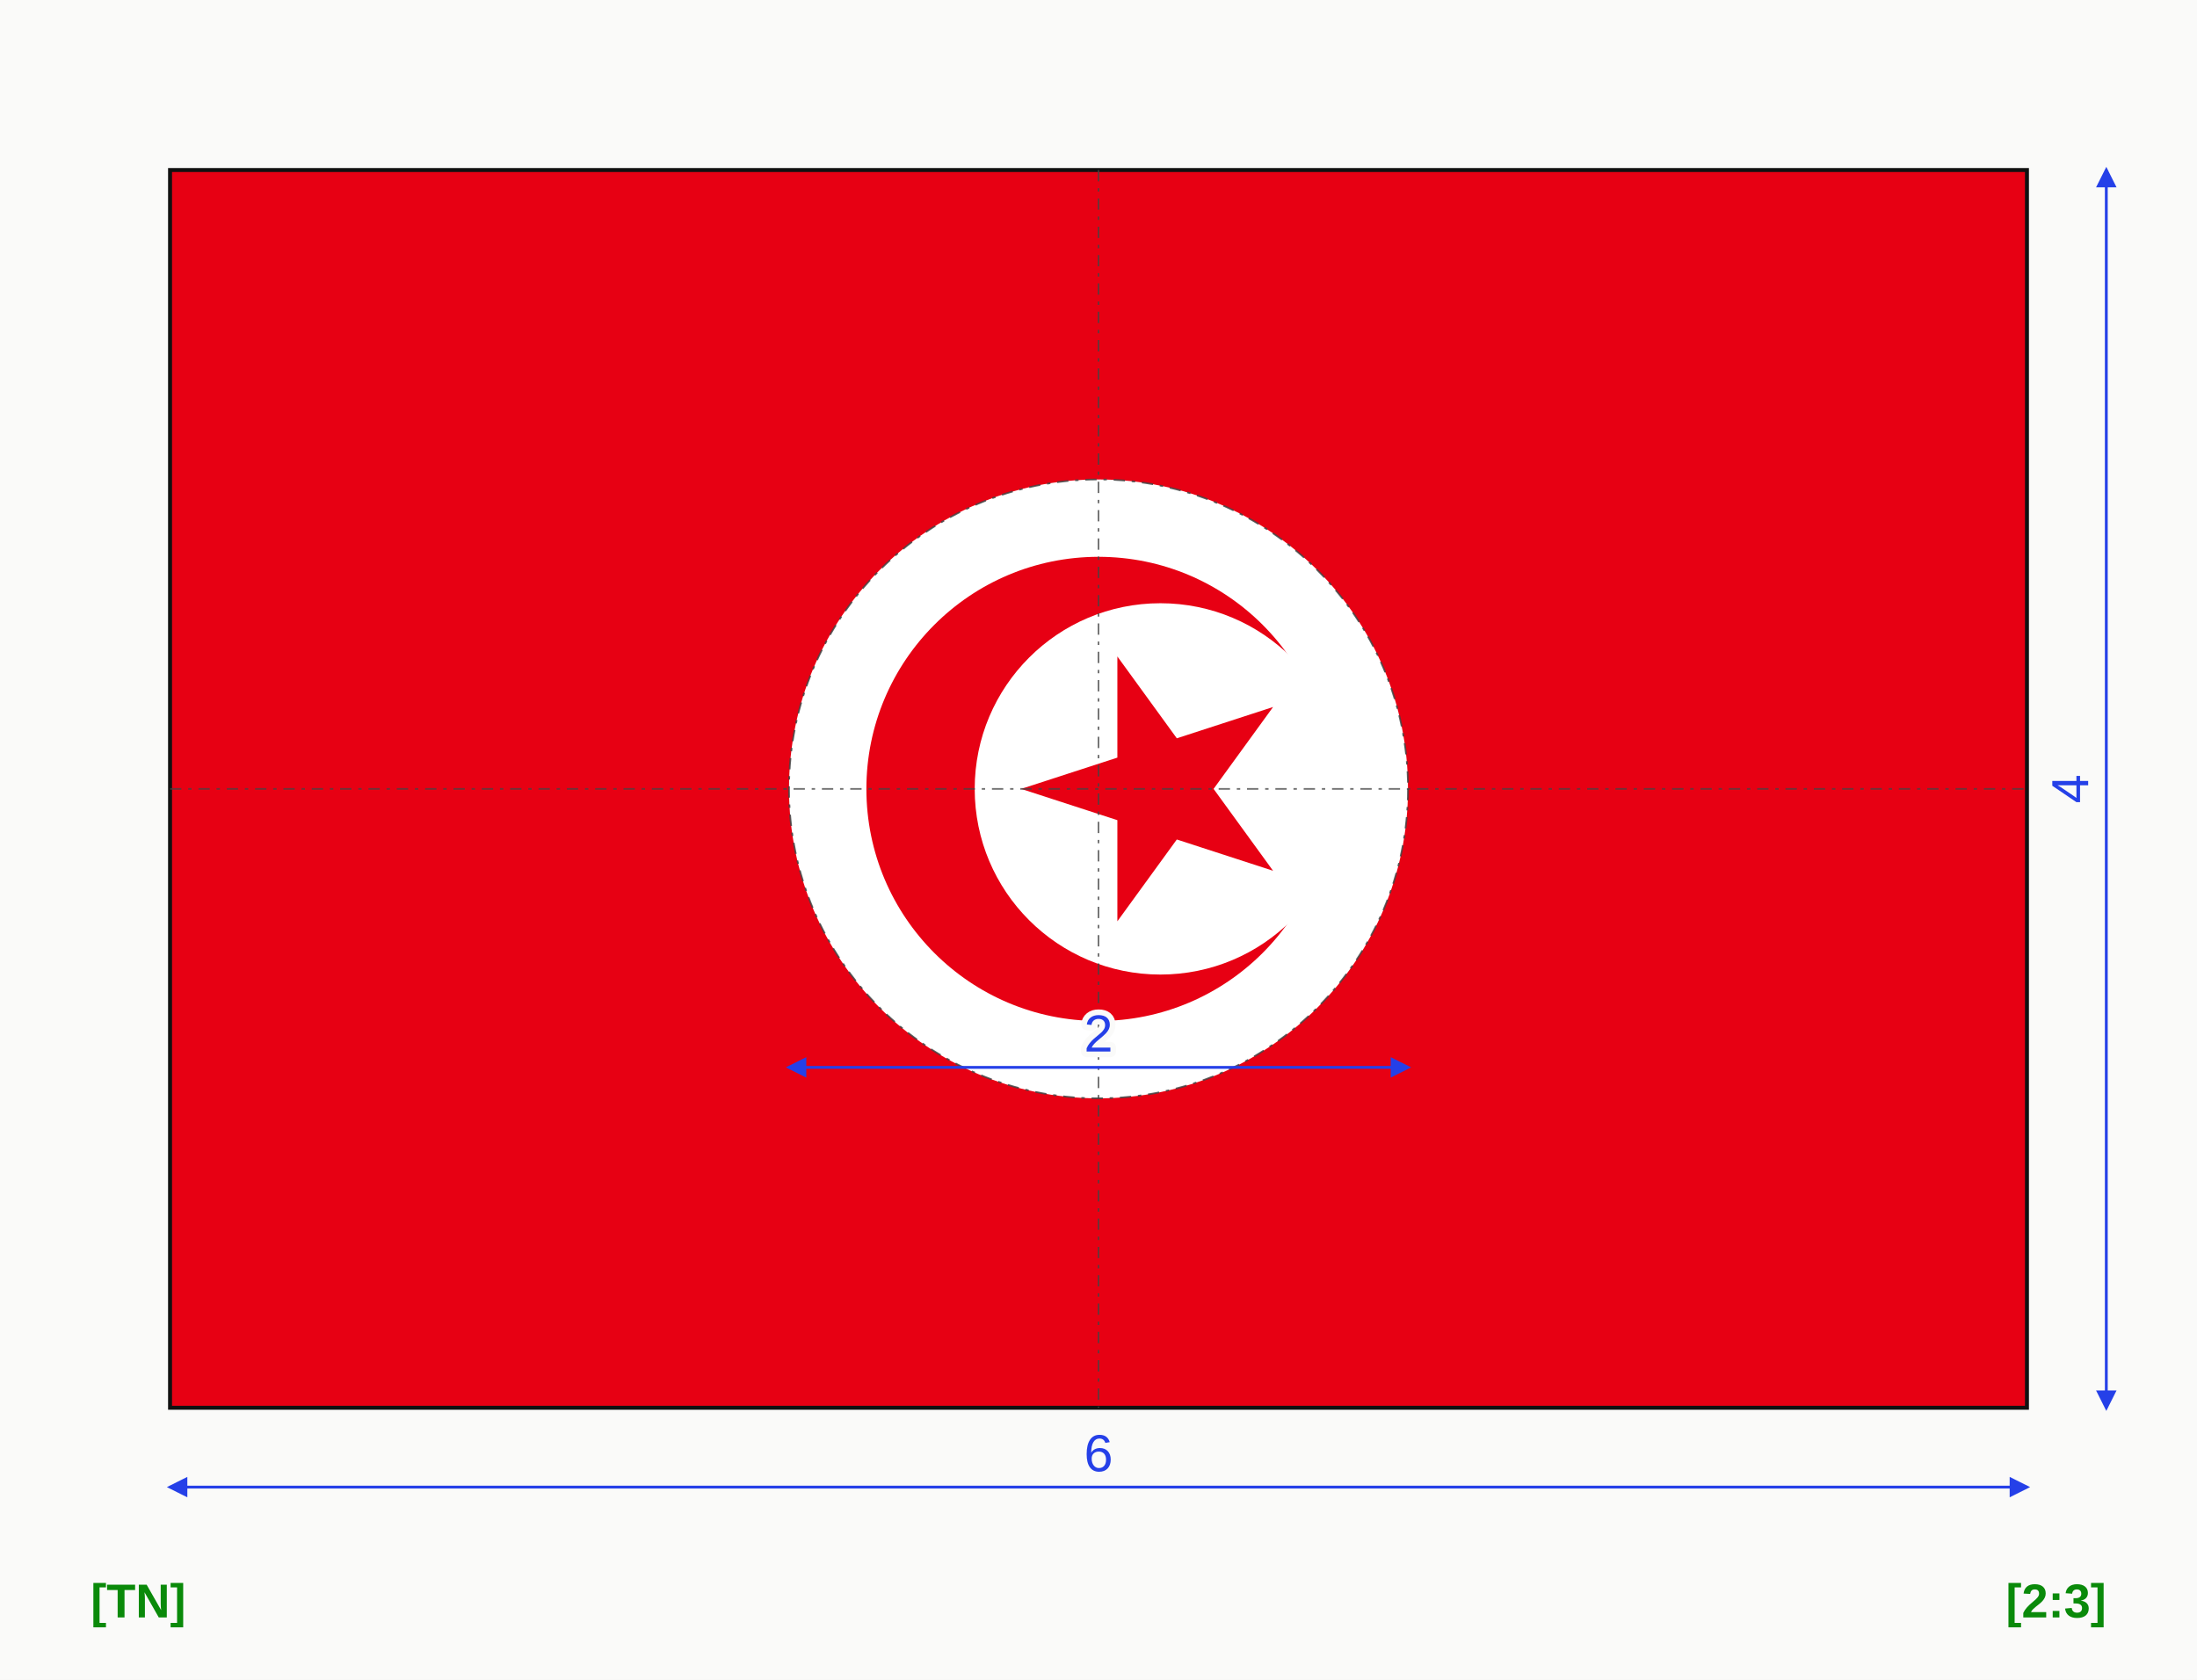
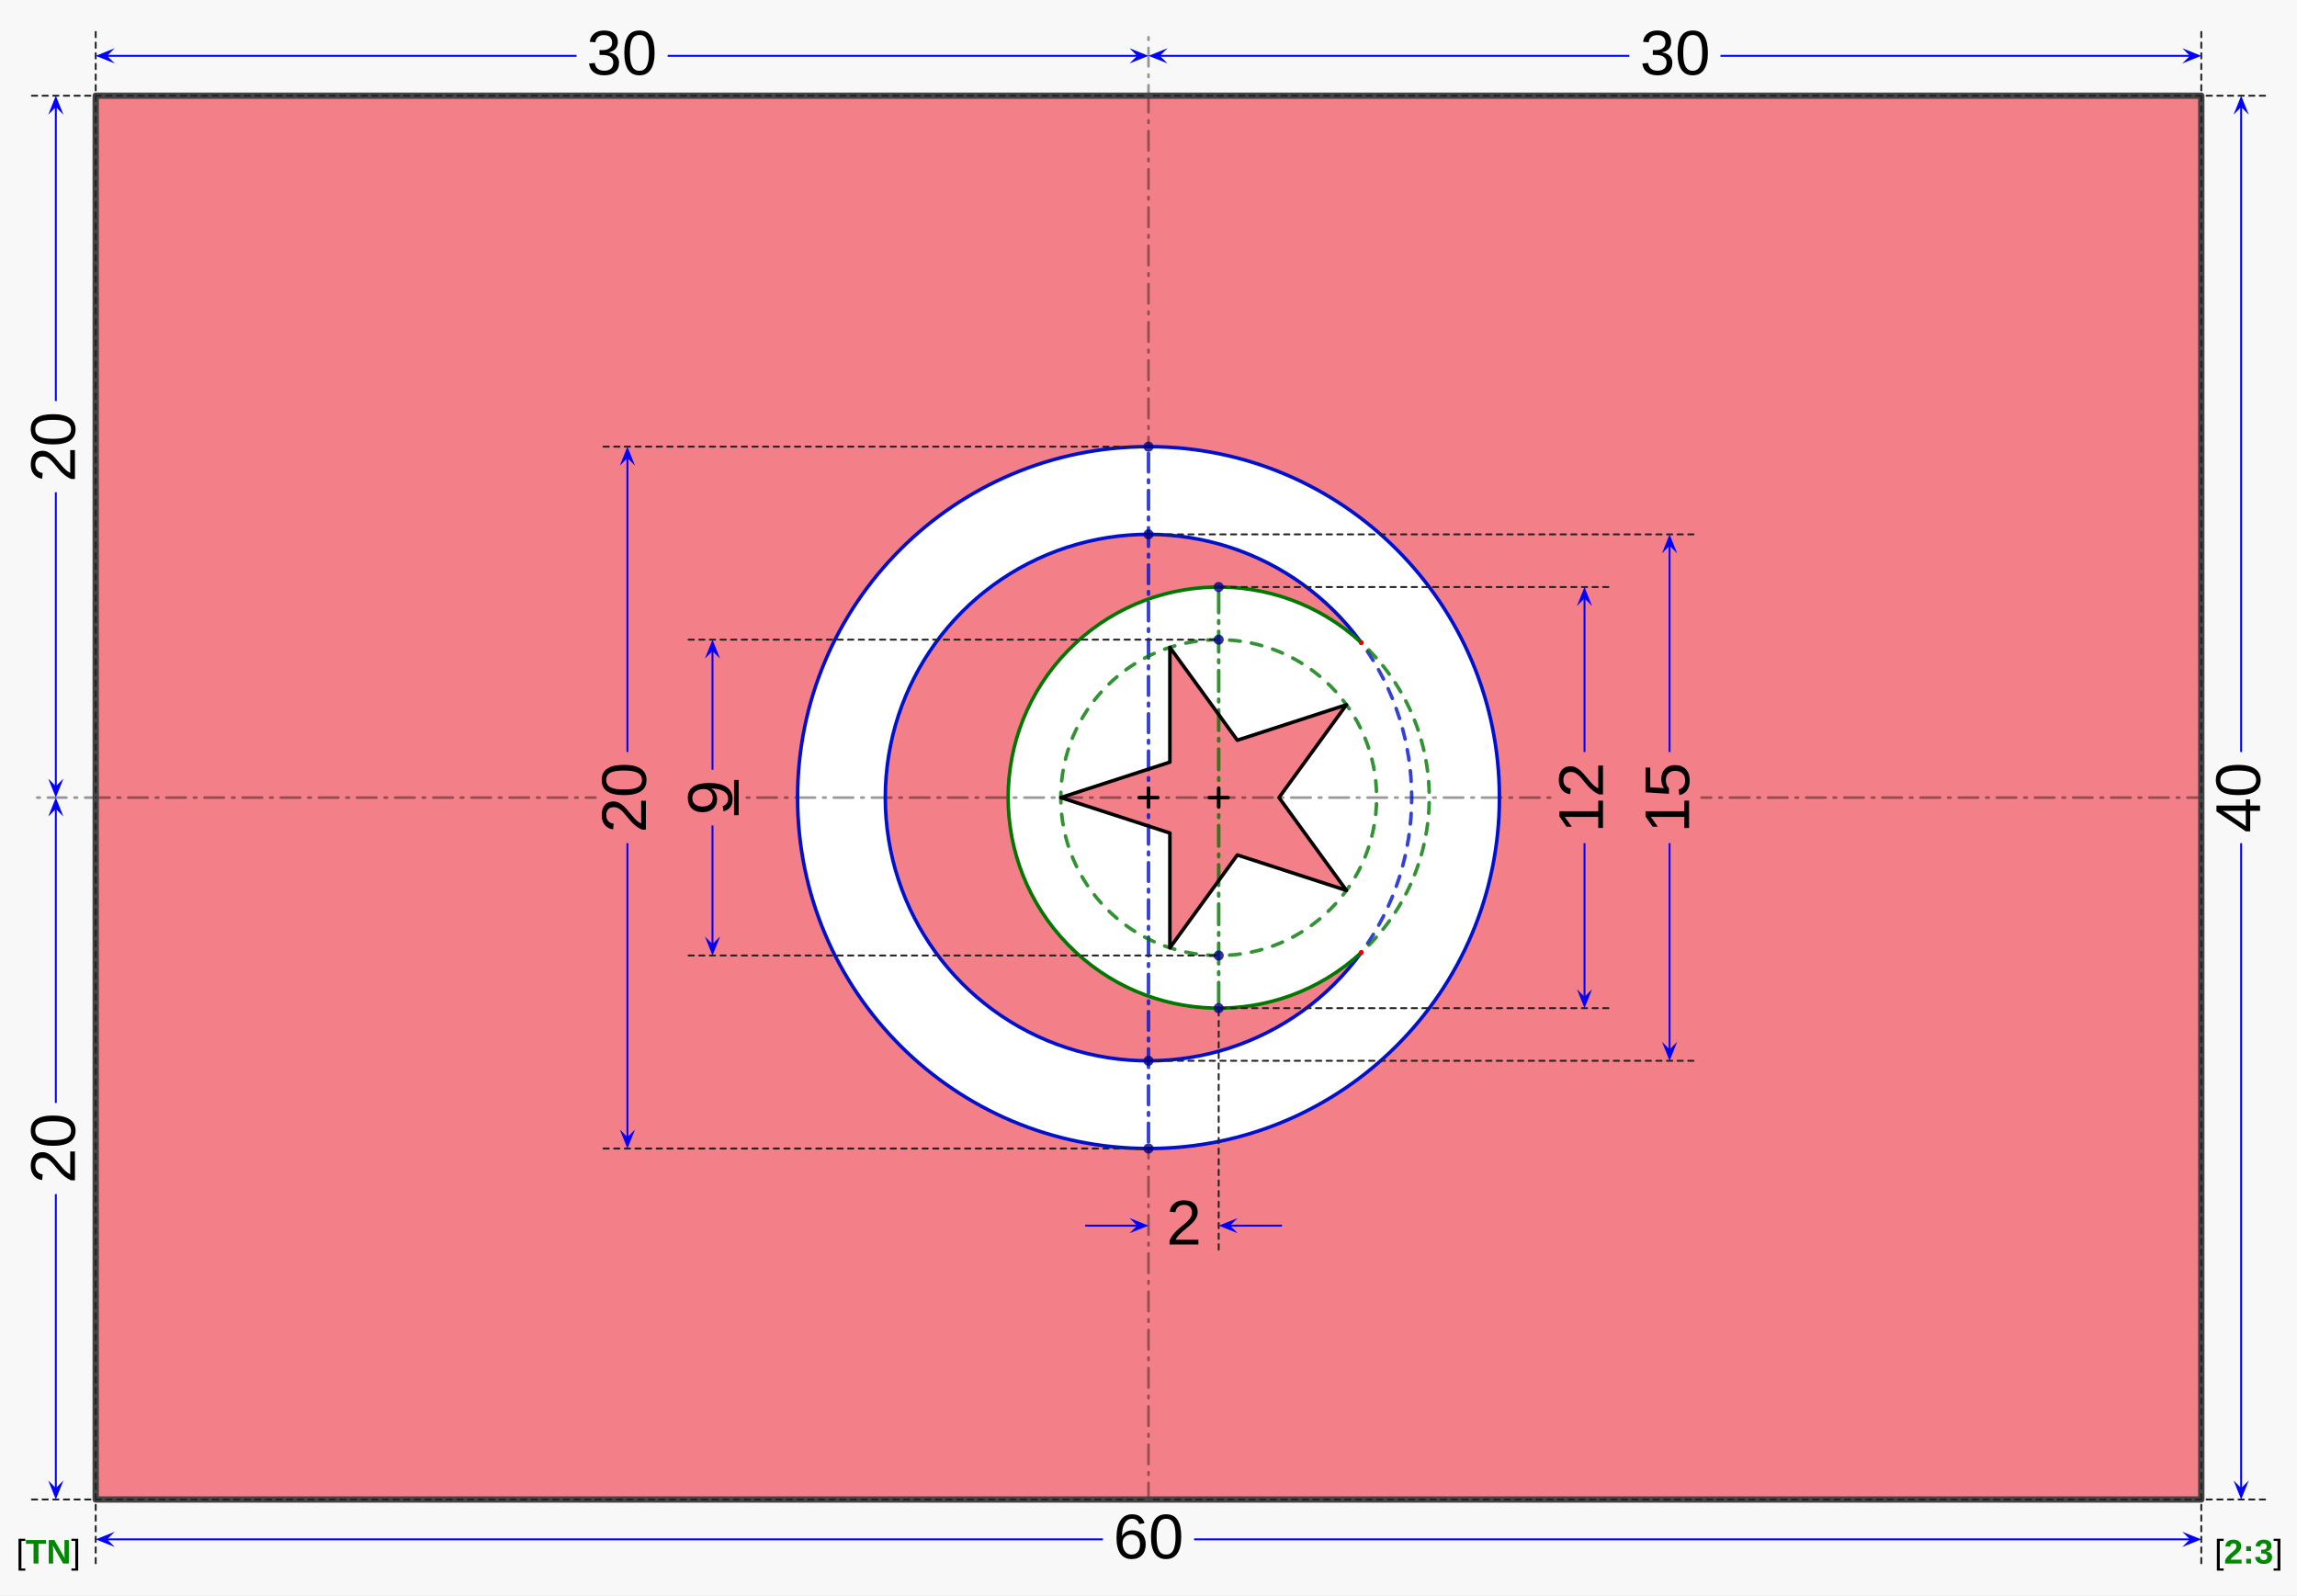
- <svg xmlns="http://www.w3.org/2000/svg" viewBox="0 0 1938 1482" font-family="Arial, Helvetica, sans-serif">
-   <rect width="1938" height="1482" fill="#FAFAF9" />
-   <svg viewBox="-60 -40 120 80" x="150.0" y="150.0" width="1638.0" height="1092.0" preserveAspectRatio="none">
-     <g fill="#E70013">
-       <rect x="-60" y="-40" width="120" height="80" />
-       <circle fill="#FFF" r="20" />
-       <circle r="15" />
-       <circle fill="#FFF" cx="4" r="12" />
-       <path transform="translate(4)scale(9)rotate(-90)" d="M0,-1 L0.588,0.809 L-0.951,-0.309 L0.951,-0.309 L-0.588,0.809z" />
+ <svg xmlns="http://www.w3.org/2000/svg" viewBox="-45360 -31500 90720 63000" fill="none" font-family="Calibri,Arial,'Liberation Sans',sans-serif">
+   <rect x="-45360" y="-31500" width="90720" height="63000" fill="#FAFAF9" />
+   <defs>
+     <marker id="left-arrow" viewBox="-4 -4 10 8" orient="auto" markerWidth="10" markerHeight="8">
+       <path fill="blue" d="m2 0 4 4-10-4L6-4z" />
+     </marker>
+   </defs>
+   <path fill="#f8f8f8" d="m-45360-31500h90720v63000h-90720z" />
+   <path fill="#fff" d="m-41580-27720h83160v55440h-83160z" />
+   <g opacity=".5">
+     <g transform="scale(693)">
+       <path fill="#e70013" d="m-60-40H60v80H-60z" />
+       <circle fill="#fff" r="20" />
    </g>
-   </svg>
-   <rect x="150" y="150" width="1638.0" height="1092.0" fill="none" stroke="#111" stroke-width="3.5" />
-   <line x1="969.0" y1="150.0" x2="969.0" y2="1242.0" stroke="#444" stroke-width="1.5" stroke-dasharray="10 6 3 6" opacity="0.75" />
-   <line x1="150.0" y1="696.0" x2="1788.0" y2="696.0" stroke="#444" stroke-width="1.5" stroke-dasharray="10 6 3 6" opacity="0.75" />
-   <circle cx="969.0" cy="696.0" r="273.0" fill="none" stroke="#444" stroke-width="1.5" stroke-dasharray="10 6 3 6" opacity="0.85" />
-   <g stroke="#2540E8" stroke-width="2.5" fill="#2540E8">
-     <line x1="150.0" y1="1312.0" x2="1788.0" y2="1312.0" />
-     <polygon points="150.0,1312.0 164.0,1305.0 164.0,1319.0" />
-     <polygon points="1788.0,1312.0 1774.0,1305.0 1774.0,1319.0" />
-     <text x="969.0" y="1298.0" font-size="46" text-anchor="middle" stroke="none">6</text>
+     <path fill="#e70013" d="m8403-6120a8316 8316 0 1 0 0 12240 10395 10395 0 1 1 0-12240z" />
+     <path fill="#e70013" d="m-3465 0L7818-3666 845 5932V-5932l6973 9598z" />
  </g>
-   <g stroke="#2540E8" stroke-width="2.5" fill="#2540E8">
-     <line x1="1858.0" y1="150.0" x2="1858.0" y2="1242.0" />
-     <polygon points="1858.0,150.0 1851.0,164.0 1865.0,164.0" />
-     <polygon points="1858.0,1242.0 1851.0,1228.0 1865.0,1228.0" />
-     <text x="1842.0" y="696.0" font-size="46" text-anchor="middle" transform="rotate(-90 1842.0 696.0)" stroke="none">4</text>
+   <g stroke="#000" stroke-width="140" stroke-linejoin="round" stroke-linecap="round">
+     <g opacity=".4" stroke-width="100">
+       <path stroke-dashoffset="388" stroke-dasharray="775,315,105,315" d="m0-13860v-13860m0 41580v13860" />
+       <path stroke-dashoffset="386" stroke-dasharray="771,315,105,315" d="m0 0h-15960m-5880 0h-19740M0 0h15960m5880 0h19740" />
+       <path stroke-dasharray="735,315,105,315" stroke-dashoffset="840" d="m0-30240v2520M-44100 0h2520" />
+     </g>
+     <g stroke="#01c" opacity=".8">
+       <path stroke-dasharray="420,423" stroke-dashoffset="420" d="m8403-6120a10395 10395 0 0 1 0 12240" />
+       <path stroke-dasharray="735,315,105,315" stroke-dashoffset="368" d="m0 0v-13860M0 0v13860" />
+     </g>
+     <g stroke="#070" opacity=".8">
+       <path stroke-dasharray="420,413" stroke-dashoffset="420" d="m8403-6120a8316 8316 0 0 1 0 12240" />
+       <path stroke-dasharray="815,315,105,315" stroke-dashoffset="448" d="m2772 0v-8316m0 8316v8316" />
+       <path stroke-dasharray="420,450" stroke-dashoffset="210" d="m-3465 0A1 1 0 0 0 9009 0M-3465 0A1 1 0 0 1 9009 0" />
+     </g>
+     <path stroke="#444" stroke-width="250" d="m-41580-27720h83160v55440h-83160z" />
+     <circle stroke="#01c" r="13860" />
+     <path d="m-3465 0L845-1400v-4532l2663 3666 4310-1400L5154 0l2664 3666-4310-1400L845 5932V1400z" />
+     <path stroke="#01c" d="m8403-6120a10395 10395 0 1 0 0 12240" />
+     <path stroke="#070" d="m8403-6120a8316 8316 0 1 0 0 12240" />
+     <path stroke="#222" stroke-width="75" stroke-dasharray="210,210" d="m-41580-30240V0m0 30240V0M2772 17850V8316m38808-38556V0m0 30240V0m-85680-27720H0m44100 0H0m-21525 13860H0m21525 3465H0m18165 2079H2772m-20937 2079H2772M-18165 6237H2772m15393 2079H2772m18753 2079H0m-21525 3465H0m-44100 13860H0m44100 0H0" />
+     <path stroke-width="135" d="m-375 0h750M0-375v750M2397 0h750m-375-375v750" />
  </g>
-   <g stroke="#2540E8" stroke-width="2.5" fill="#2540E8">
-     <line x1="696.0" y1="941.7" x2="1242.0" y2="941.7" />
-     <polygon points="696.0,941.7 710.0,934.7 710.0,948.7" />
-     <polygon points="1242.0,941.7 1228.0,934.7 1228.0,948.7" />
-     <text x="969.0" y="927.7" font-size="46" text-anchor="middle" fill="#FAFAF9" stroke="#FAFAF9" stroke-width="10" stroke-linejoin="round">2</text>
-     <text x="969.0" y="927.7" font-size="46" text-anchor="middle" stroke="none">2</text>
+   <g fill="#008" opacity=".8">
+     <circle r="200" cx="0" cy="-13860" />
+     <circle r="200" cx="-0" cy="13860" />
+     <circle r="200" cx="0" cy="-10395" />
+     <circle r="200" cx="-0" cy="10395" />
+     <circle r="200" cx="2772" cy="-8316" />
+     <circle r="200" cx="2772" cy="8316" />
+     <circle r="200" cx="2772" cy="-6237" />
+     <circle r="200" cx="2772" cy="6237" />
  </g>
-   <text x="80" y="1427" font-size="42" font-weight="700" fill="#0A8A0A">[TN]</text>
-   <text x="1858" y="1427" font-size="42" font-weight="700" fill="#0A8A0A" text-anchor="end">[2:3]</text>
+   <g fill="#e00">
+     <circle r="100" cx="8403" cy="-6120" />
+     <circle r="100" cx="8403" cy="6120" />
+   </g>
+   <g stroke="#00f" stroke-width="75" marker-start="url(#left-arrow)">
+     <path d="m-41280-29295h18690" />
+     <path d="m-300-29295h-18690" />
+     <path d="m300-29295h18690" />
+     <path d="m41280-29295H22590" />
+     <path d="m-41280 29295h39480" />
+     <path d="m41280 29295H1800" />
+     <path d="m-300 16905h-2200" />
+     <path d="m3072 16905h2200" />
+     <path d="m-43155-300v-11760" />
+     <path d="m-43155-27420v11760" />
+     <path d="m-43155 27420V15660" />
+     <path d="m-43155 300v11760" />
+     <path d="m43155 27420V1800" />
+     <path d="m43155-27420v25620" />
+     <path d="m-20580 13560V1800" />
+     <path d="m-20580-13560v11760" />
+     <path d="m20580 10095V1800" />
+     <path d="m20580-10095v8295" />
+     <path d="m17220 8016V1800" />
+     <path d="m17220-8016v6216" />
+     <path d="m-17220 5937V1100" />
+     <path d="m-17220-5937v4837" />
+   </g>
+   <g fill="#000" text-anchor="middle" font-size="50" transform="scale(50)">
+     <g>
+       <text x="-416" y="-571">30</text>
+       <text x="416" y="-571">30</text>
+       <text x="28" y="353">2</text>
+       <text y="601">60</text>
+     </g>
+     <g transform="rotate(270)">
+       <text x="-277" y="-848">20</text>
+       <text x="277" y="-848">20</text>
+       <text y="-397">20</text>
+       <text y="-329" text-decoration="underline">9</text>
+       <text y="359">12</text>
+       <text y="427">15</text>
+       <text y="878">40</text>
+     </g>
+     <g font-size="27">
+       <text x="-869" y="605">[<tspan font-weight="bold" fill="#080">TN</tspan>]</text>
+       <text x="869" y="605">[<tspan font-weight="bold" fill="#080">2:3</tspan>]</text>
+     </g>
+   </g>
</svg>
